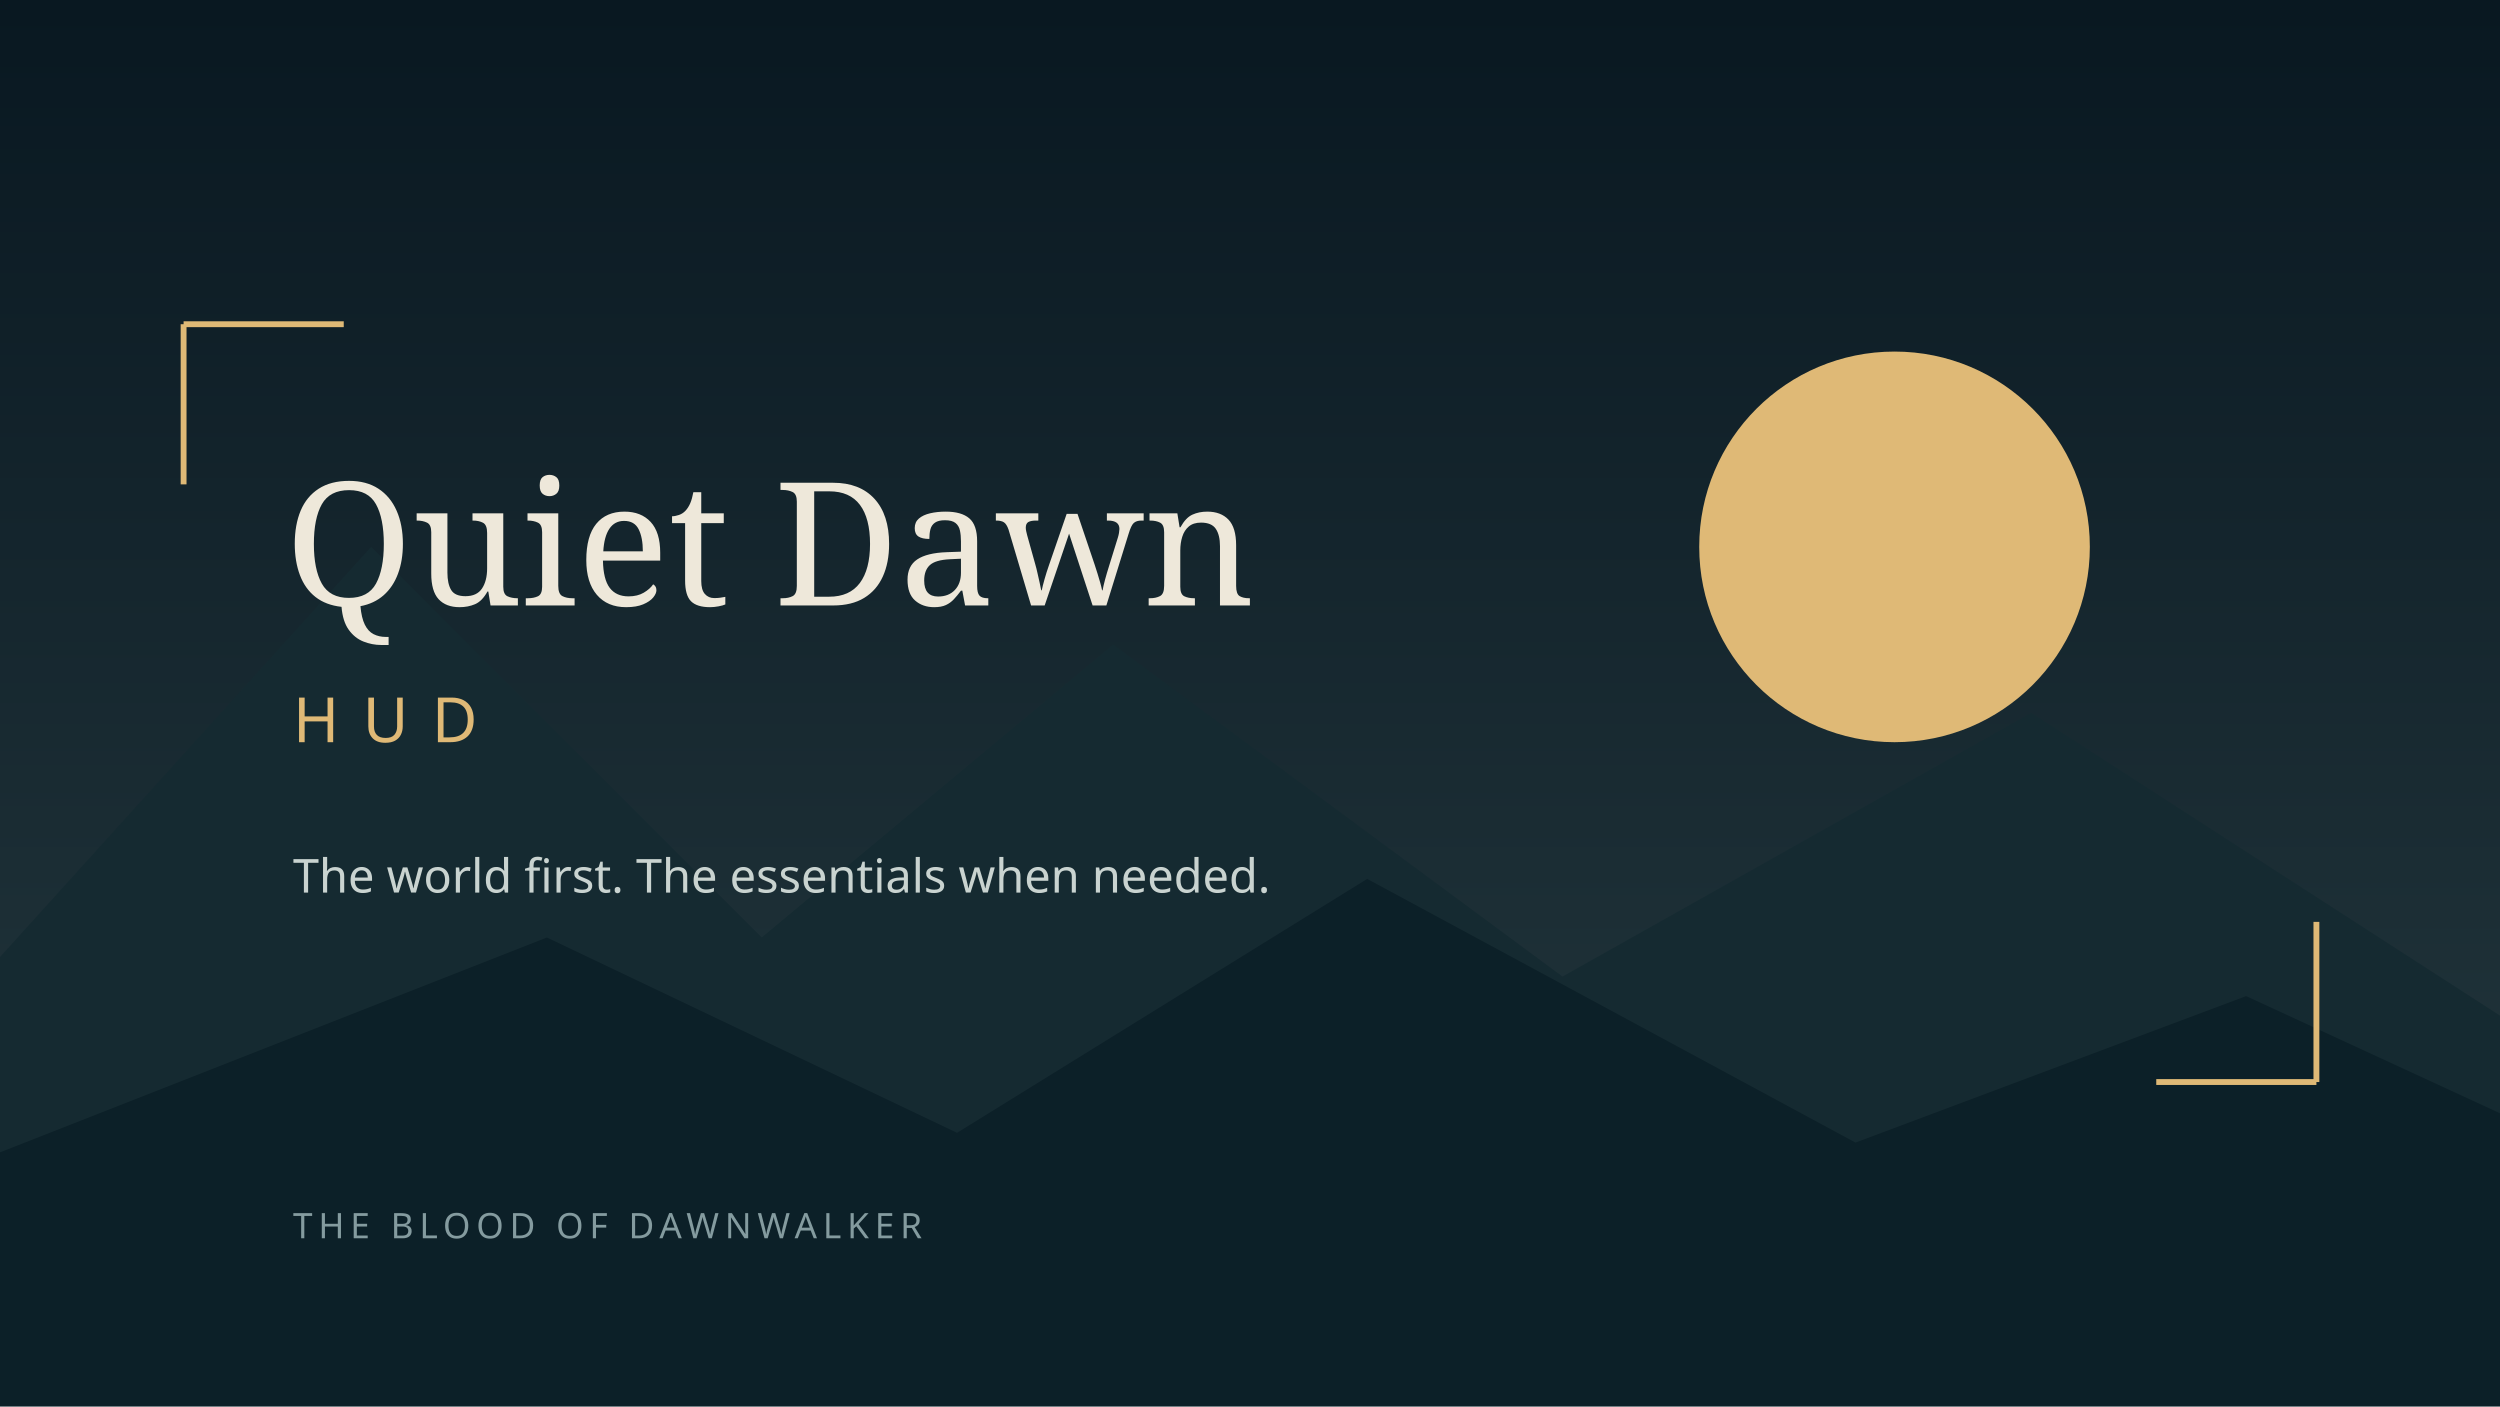
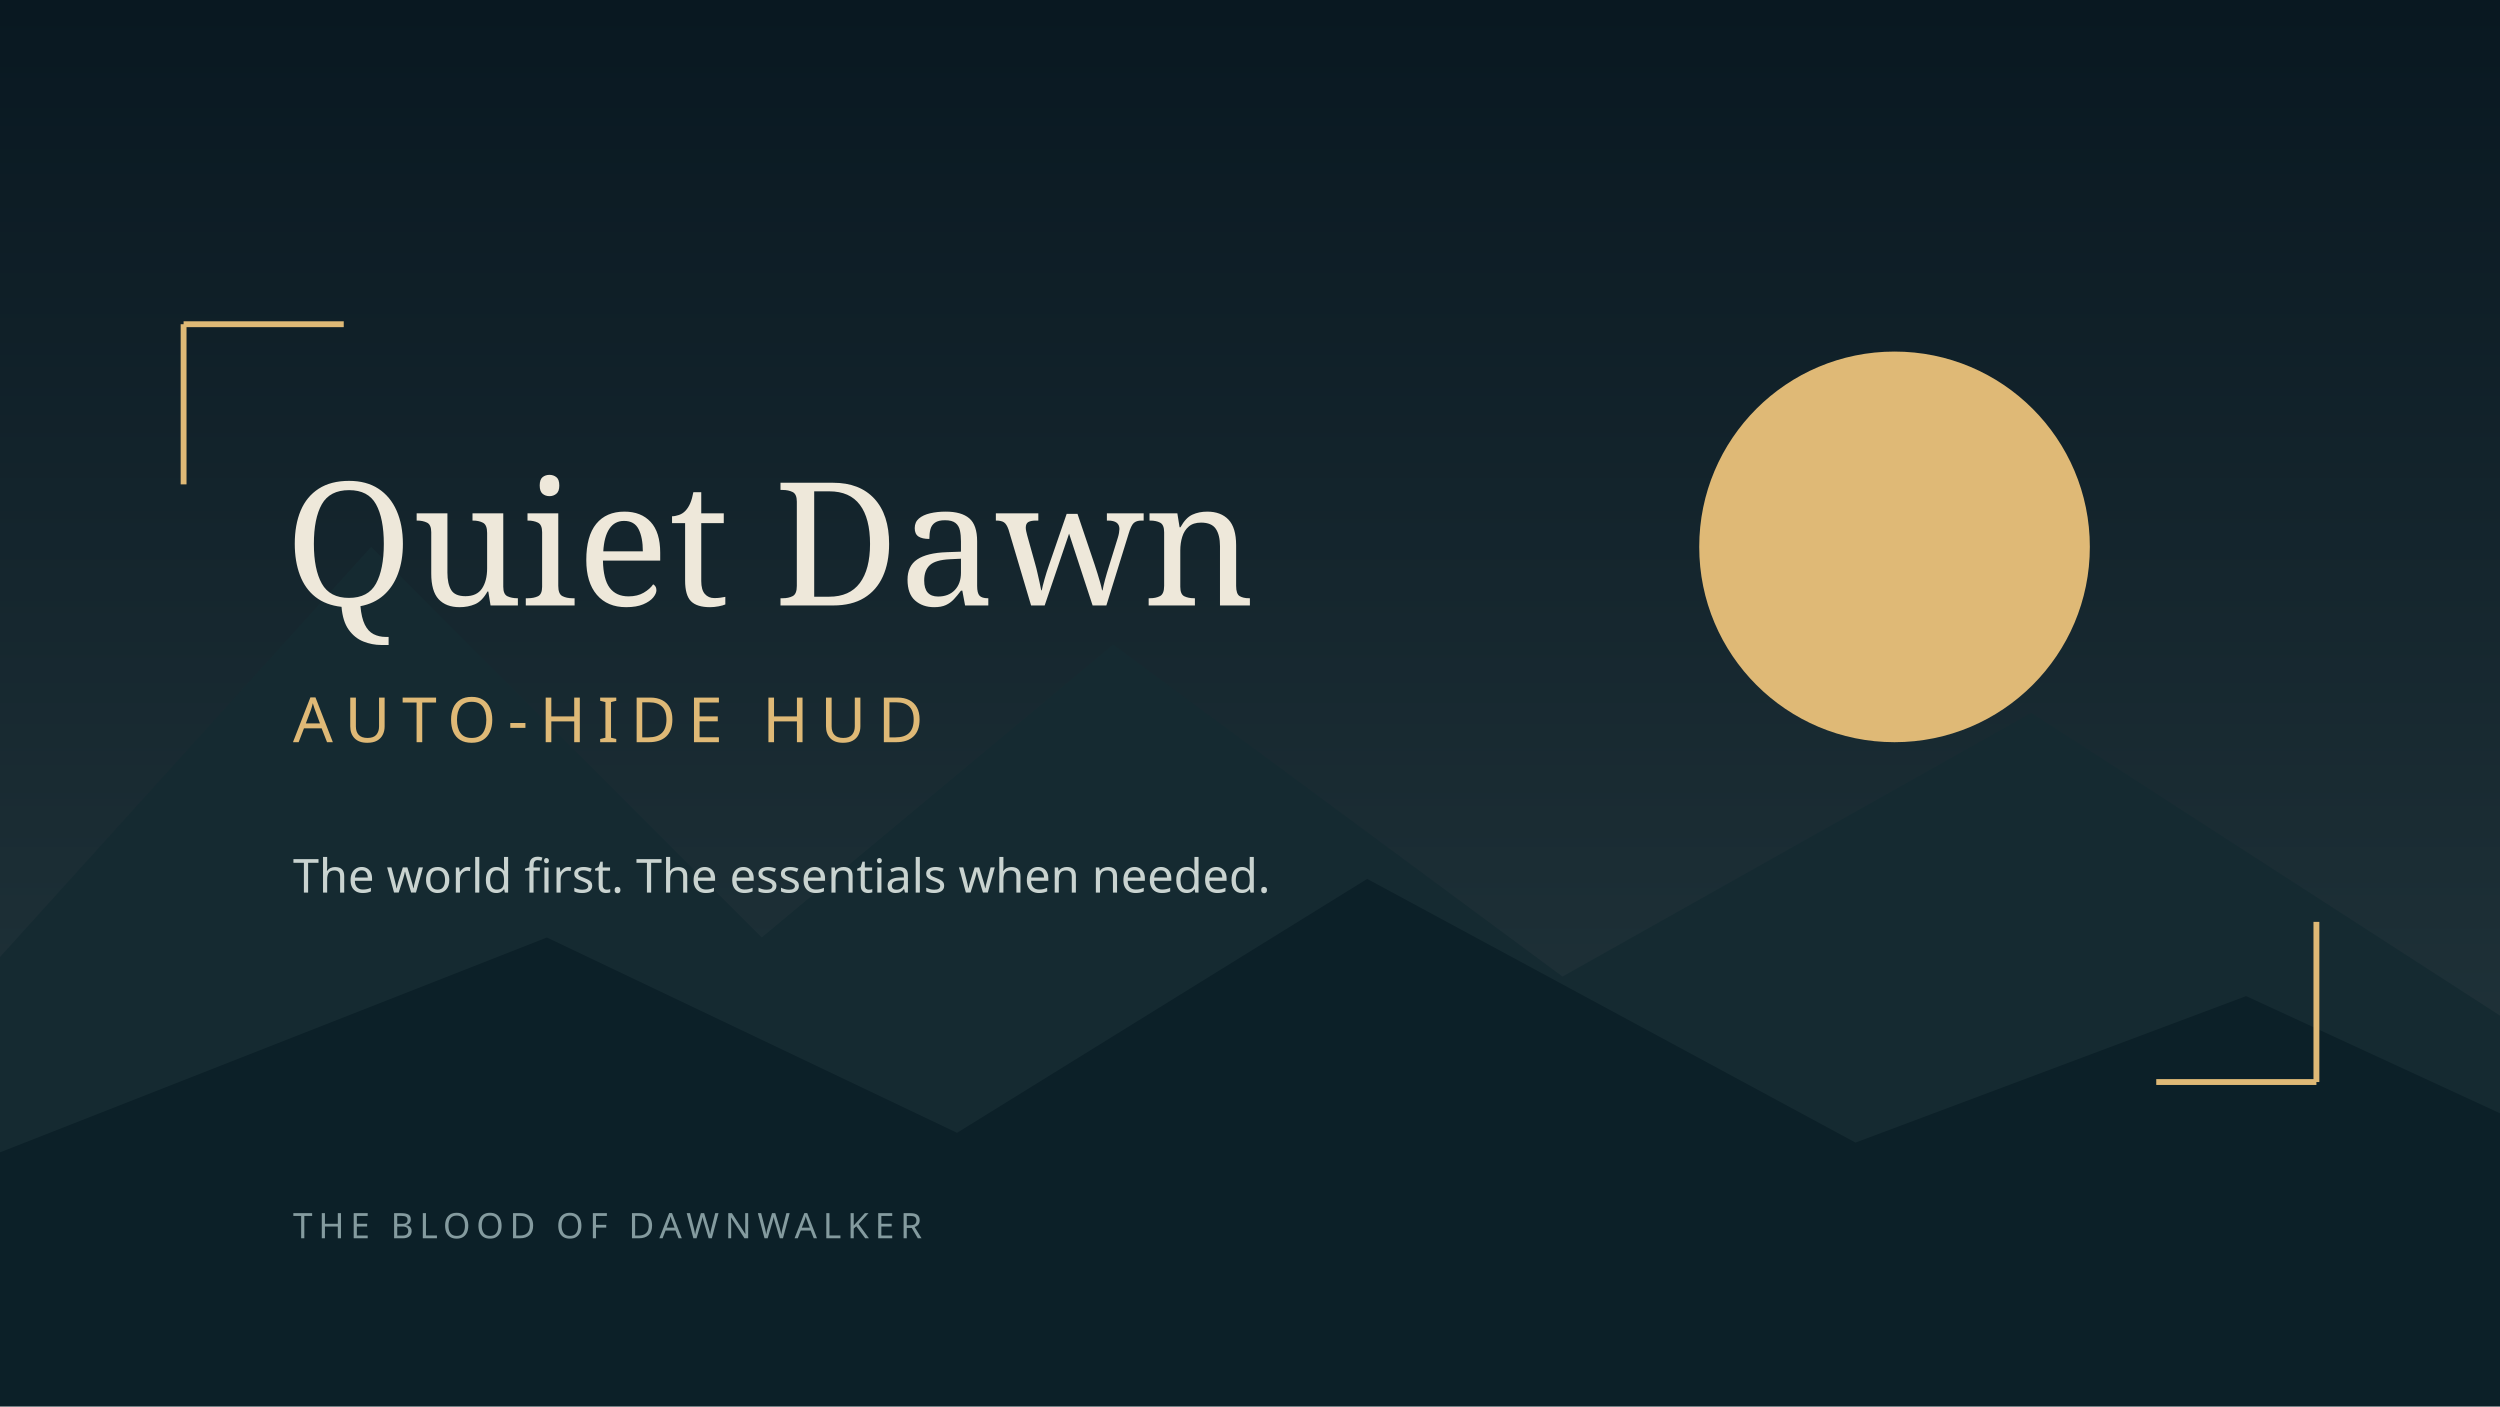
<svg xmlns="http://www.w3.org/2000/svg" width="1280" height="720" viewBox="0 0 1280 720">
  <defs>
    <linearGradient id="sky" x2="0" y2="1">
      <stop stop-color="#091821" />
      <stop offset="1" stop-color="#263a40" />
    </linearGradient>
  </defs>
  <rect width="1280" height="720" fill="url(#sky)" />
  <circle cx="970" cy="280" r="100" fill="#dfb976" />
  <path d="M0 490L190 280 390 480 570 330 800 500 1040 365 1280 520V720H0Z" fill="#152a31" />
  <path d="M0 590L280 480 490 580 700 450 950 585 1150 510 1280 570V720H0Z" fill="#0c2028" />
  <path d="M94 166H176M94 166V248M1186 554H1104M1186 554V472" fill="none" stroke="#dfb976" stroke-width="3" />
  <text x="146" y="310" fill="#eee8da" font-family="Georgia,serif" font-size="88">Quiet Dawn</text>
-   <text x="150" y="380" fill="#dfb976" font-family="sans-serif" font-size="32" letter-spacing="12">HUD</text>
+   <text x="150" y="380" fill="#dfb976" font-family="sans-serif" font-size="32" letter-spacing="6">AUTO-HIDE HUD</text>
  <text x="150" y="457" fill="#c9d3d0" font-family="sans-serif" font-size="24">The world first. The essentials when needed.</text>
  <text x="150" y="634" fill="#849b9f" font-family="sans-serif" font-size="18" letter-spacing="3">THE BLOOD OF DAWNWALKER</text>
</svg>
